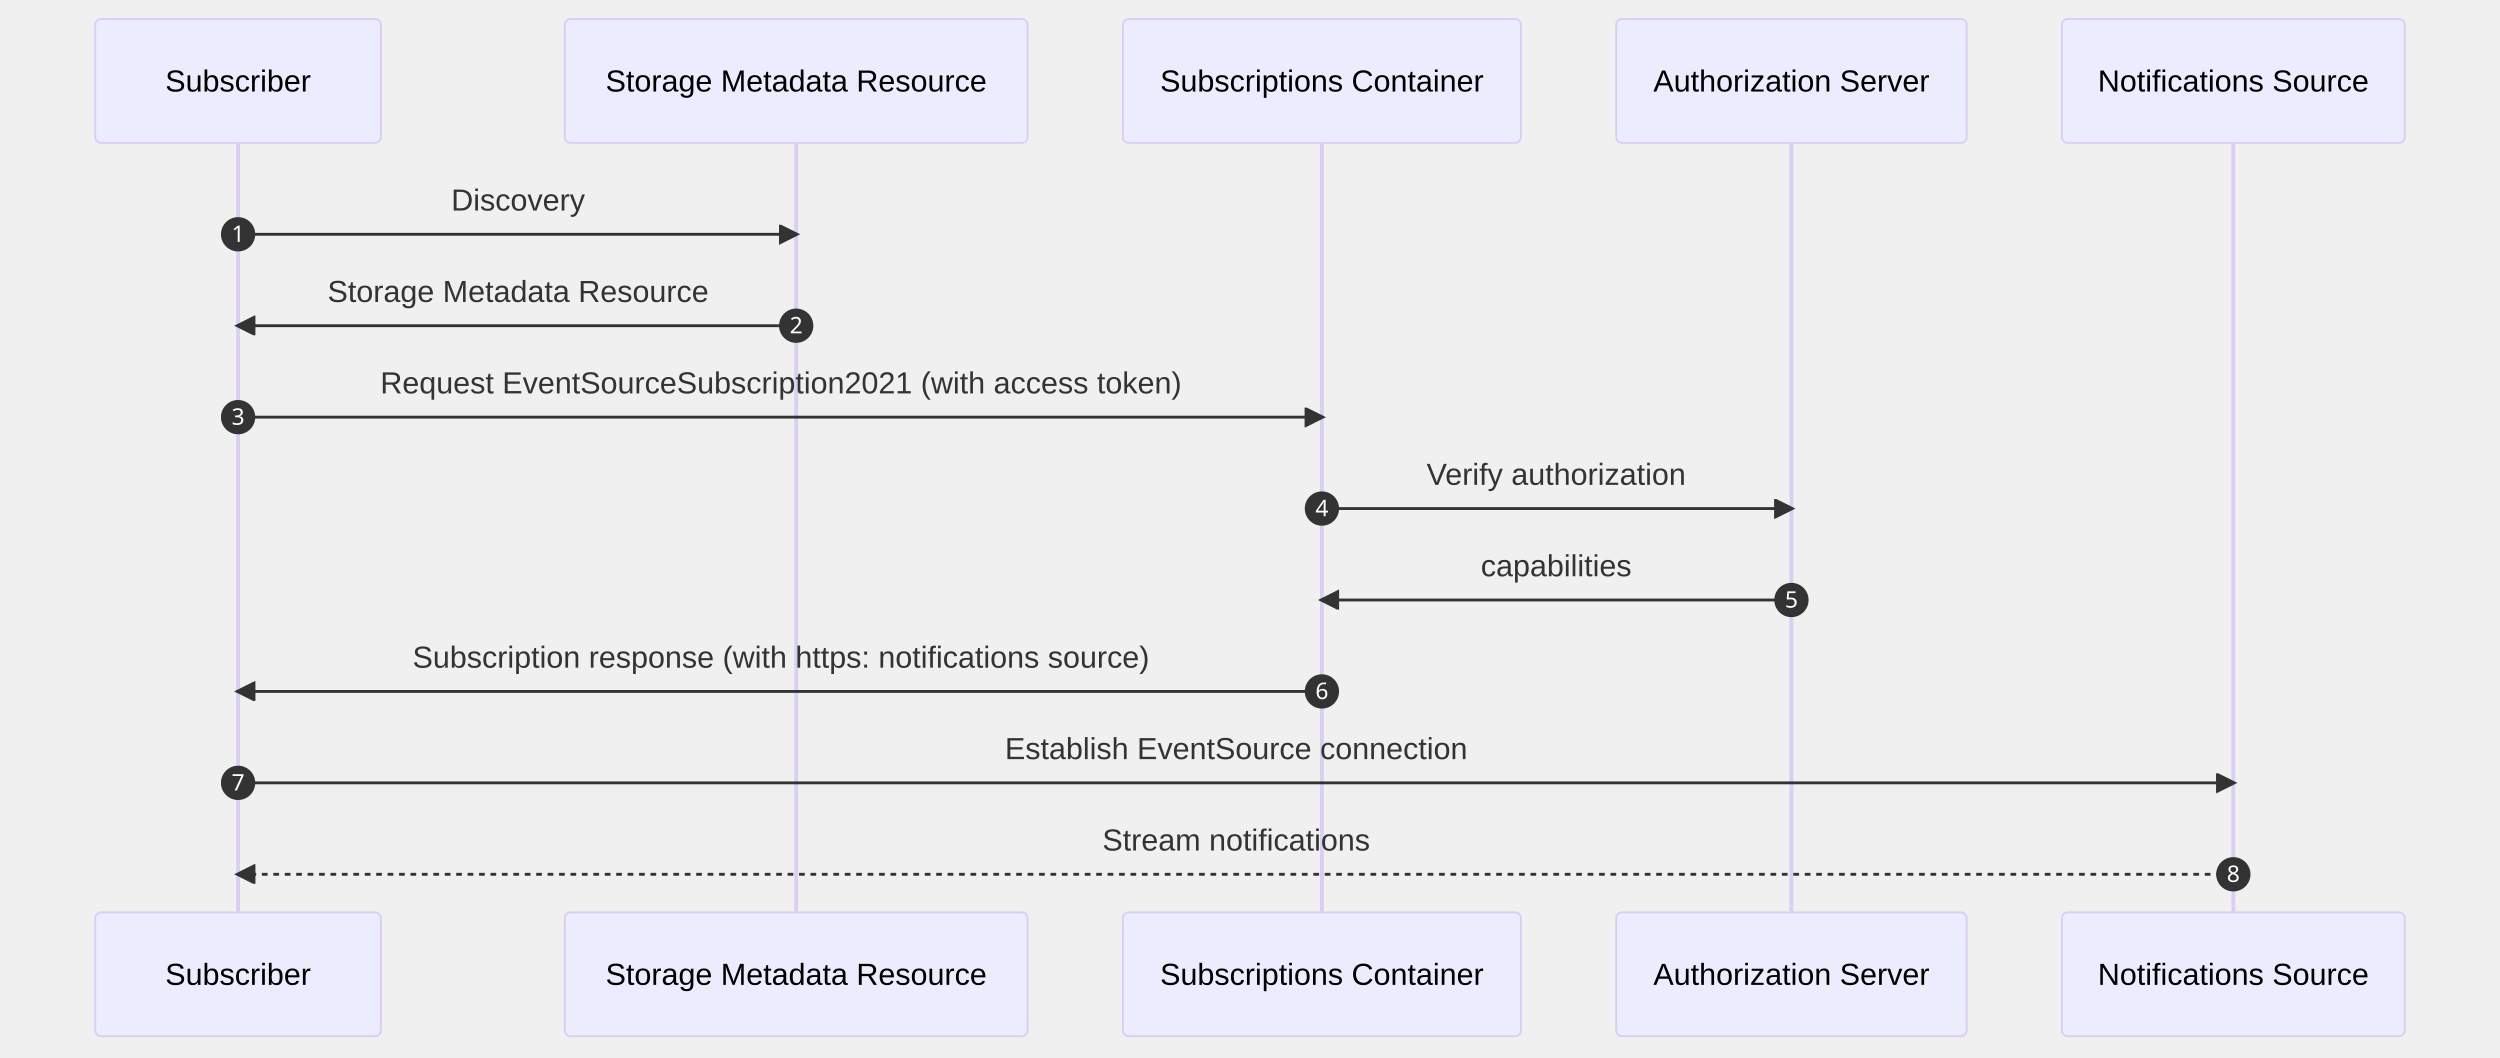
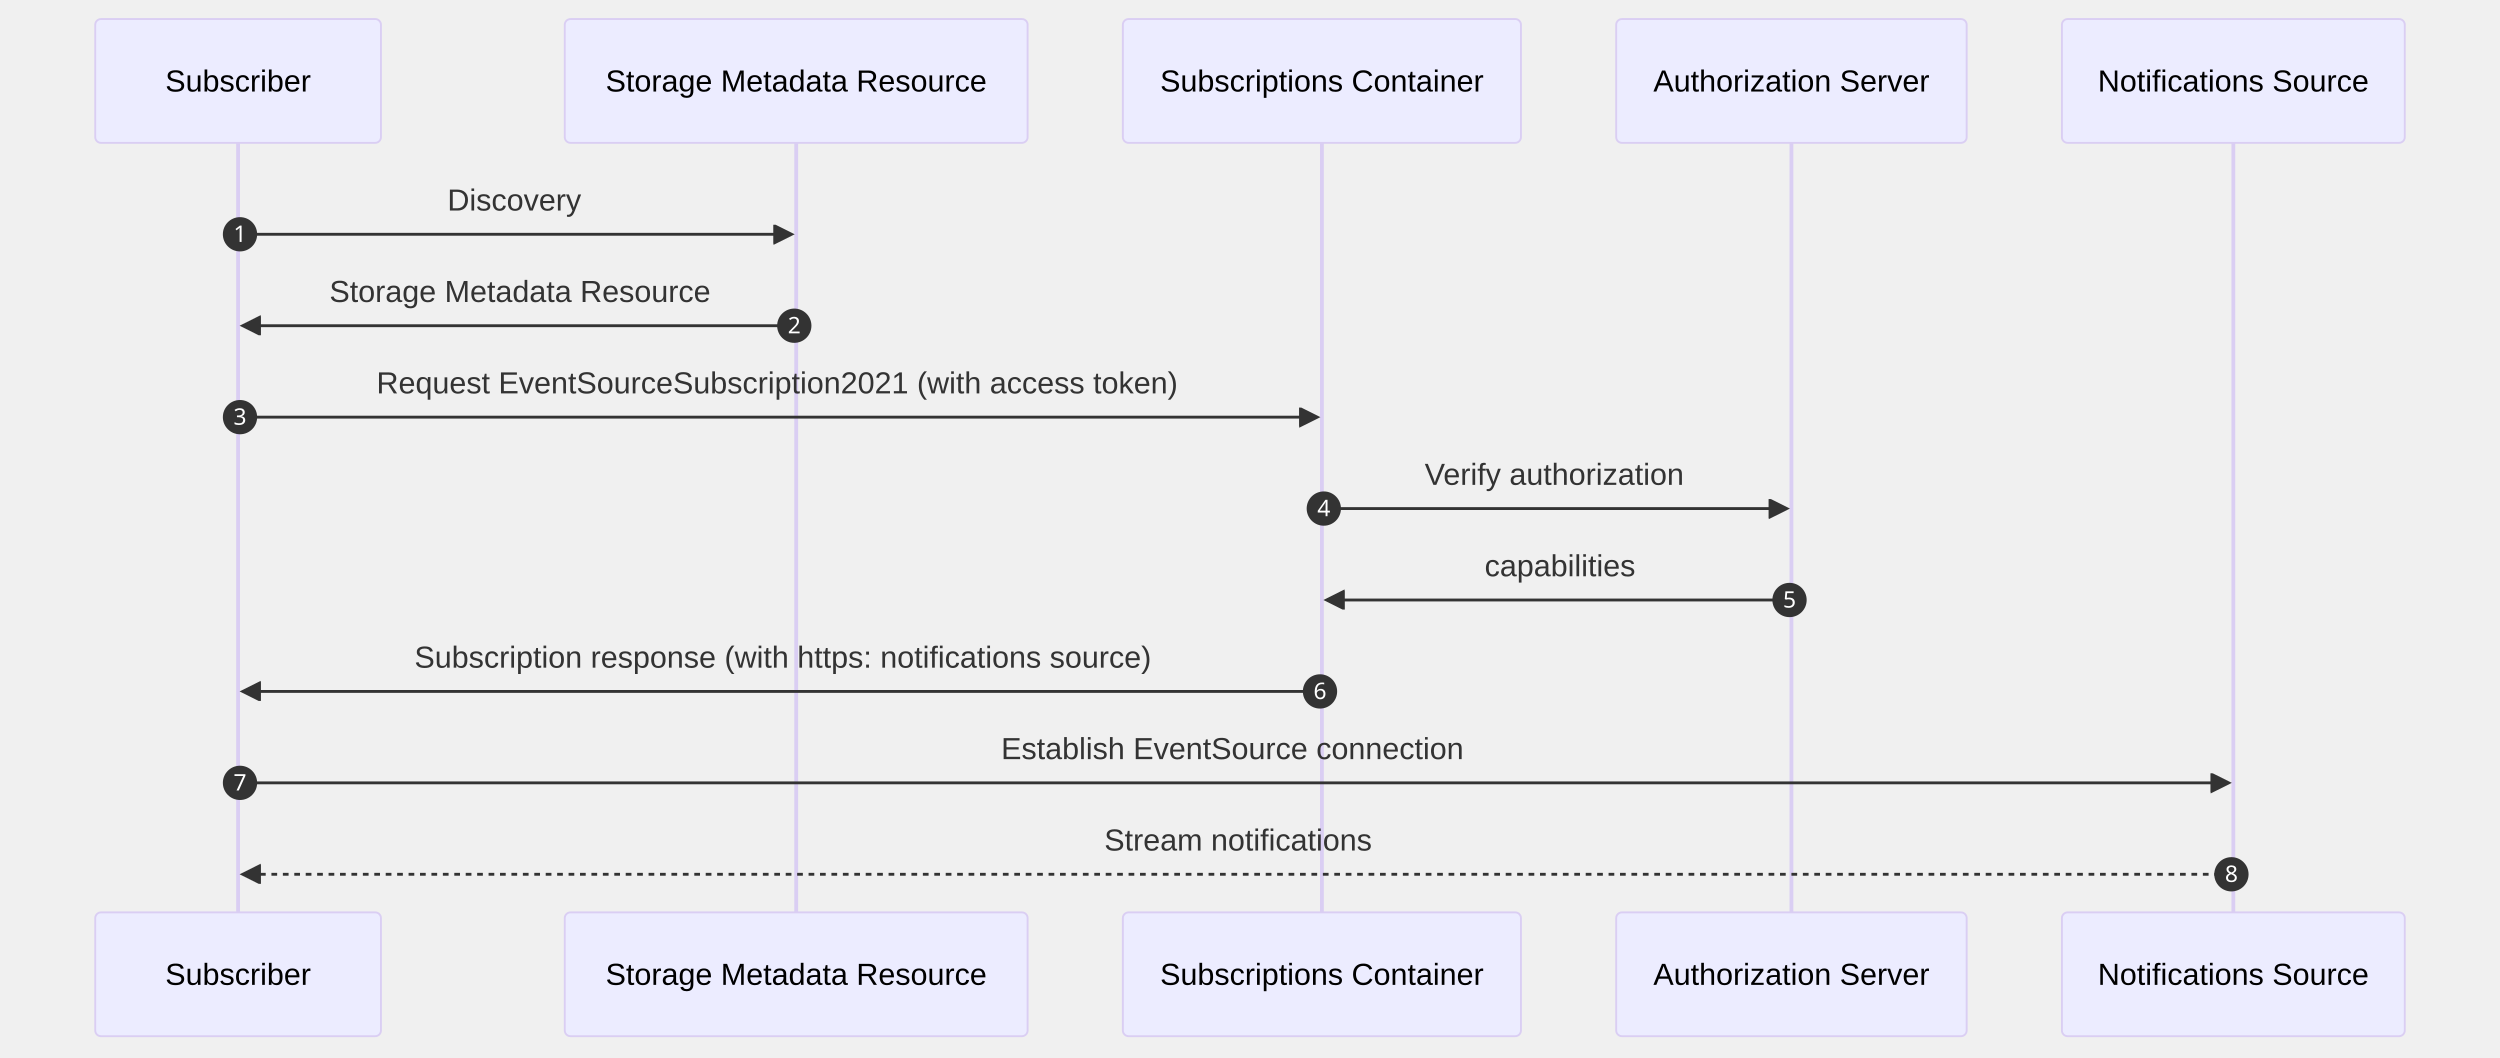
- <svg xmlns="http://www.w3.org/2000/svg" aria-roledescription="sequence" viewBox="-50 -10 1312.5 555" style="max-width: 1312.5px; background-color: white;" width="100%" id="mermaid-1676246530963">
-   <style>#mermaid-1676246530963{font-family:"trebuchet ms",verdana,arial,sans-serif;font-size:16px;fill:#333;}#mermaid-1676246530963 .error-icon{fill:#552222;}#mermaid-1676246530963 .error-text{fill:#552222;stroke:#552222;}#mermaid-1676246530963 .edge-thickness-normal{stroke-width:2px;}#mermaid-1676246530963 .edge-thickness-thick{stroke-width:3.5px;}#mermaid-1676246530963 .edge-pattern-solid{stroke-dasharray:0;}#mermaid-1676246530963 .edge-pattern-dashed{stroke-dasharray:3;}#mermaid-1676246530963 .edge-pattern-dotted{stroke-dasharray:2;}#mermaid-1676246530963 .marker{fill:#333333;stroke:#333333;}#mermaid-1676246530963 .marker.cross{stroke:#333333;}#mermaid-1676246530963 svg{font-family:"trebuchet ms",verdana,arial,sans-serif;font-size:16px;}#mermaid-1676246530963 .actor{stroke:hsl(259.626, 59.777%, 87.902%);fill:#ECECFF;}#mermaid-1676246530963 text.actor&gt;tspan{fill:black;stroke:none;}#mermaid-1676246530963 .actor-line{stroke:grey;}#mermaid-1676246530963 .messageLine0{stroke-width:1.5;stroke-dasharray:none;stroke:#333;}#mermaid-1676246530963 .messageLine1{stroke-width:1.5;stroke-dasharray:2,2;stroke:#333;}#mermaid-1676246530963 #arrowhead path{fill:#333;stroke:#333;}#mermaid-1676246530963 .sequenceNumber{fill:white;}#mermaid-1676246530963 #sequencenumber{fill:#333;}#mermaid-1676246530963 #crosshead path{fill:#333;stroke:#333;}#mermaid-1676246530963 .messageText{fill:#333;stroke:none;}#mermaid-1676246530963 .labelBox{stroke:hsl(259.626, 59.777%, 87.902%);fill:#ECECFF;}#mermaid-1676246530963 .labelText,#mermaid-1676246530963 .labelText&gt;tspan{fill:black;stroke:none;}#mermaid-1676246530963 .loopText,#mermaid-1676246530963 .loopText&gt;tspan{fill:black;stroke:none;}#mermaid-1676246530963 .loopLine{stroke-width:2px;stroke-dasharray:2,2;stroke:hsl(259.626, 59.777%, 87.902%);fill:hsl(259.626, 59.777%, 87.902%);}#mermaid-1676246530963 .note{stroke:#aaaa33;fill:#fff5ad;}#mermaid-1676246530963 .noteText,#mermaid-1676246530963 .noteText&gt;tspan{fill:black;stroke:none;}#mermaid-1676246530963 .activation0{fill:#f4f4f4;stroke:#666;}#mermaid-1676246530963 .activation1{fill:#f4f4f4;stroke:#666;}#mermaid-1676246530963 .activation2{fill:#f4f4f4;stroke:#666;}#mermaid-1676246530963 .actorPopupMenu{position:absolute;}#mermaid-1676246530963 .actorPopupMenuPanel{position:absolute;fill:#ECECFF;box-shadow:0px 8px 16px 0px rgba(0,0,0,0.2);filter:drop-shadow(3px 5px 2px rgb(0 0 0 / 0.4));}#mermaid-1676246530963 .actor-man line{stroke:hsl(259.626, 59.777%, 87.902%);fill:#ECECFF;}#mermaid-1676246530963 .actor-man circle,#mermaid-1676246530963 line{stroke:hsl(259.626, 59.777%, 87.902%);fill:#ECECFF;stroke-width:2px;}#mermaid-1676246530963 :root{--mermaid-font-family:"trebuchet ms",verdana,arial,sans-serif;}</style>
+ <svg xmlns="http://www.w3.org/2000/svg" aria-roledescription="sequence" role="graphics-document document" viewBox="-50 -10 1312.5 555" style="max-width: 1312.5px; background-color: white;" width="100%" id="my-svg">
+   <g>
+     <rect class="actor actor-bottom" ry="3" rx="3" name="Notifications Source" height="65" width="180" stroke="#666" fill="#eaeaea" y="469" x="1032.5" />
+     <text style="text-anchor: middle; font-size: 16px; font-weight: 400;" class="actor" alignment-baseline="central" dominant-baseline="central" y="501.5" x="1122.5">
+       <tspan dy="0" x="1122.5">Notifications Source</tspan>
+     </text>
+   </g>
+   <g>
+     <rect class="actor actor-bottom" ry="3" rx="3" name="Authorization Server" height="65" width="184" stroke="#666" fill="#eaeaea" y="469" x="798.5" />
+     <text style="text-anchor: middle; font-size: 16px; font-weight: 400;" class="actor" alignment-baseline="central" dominant-baseline="central" y="501.5" x="890.5">
+       <tspan dy="0" x="890.5">Authorization Server</tspan>
+     </text>
+   </g>
+   <g>
+     <rect class="actor actor-bottom" ry="3" rx="3" name="Subscriptions Container" height="65" width="209" stroke="#666" fill="#eaeaea" y="469" x="539.5" />
+     <text style="text-anchor: middle; font-size: 16px; font-weight: 400;" class="actor" alignment-baseline="central" dominant-baseline="central" y="501.5" x="644">
+       <tspan dy="0" x="644">Subscriptions Container</tspan>
+     </text>
+   </g>
+   <g>
+     <rect class="actor actor-bottom" ry="3" rx="3" name="Storage Metadata Resource" height="65" width="243" stroke="#666" fill="#eaeaea" y="469" x="246.5" />
+     <text style="text-anchor: middle; font-size: 16px; font-weight: 400;" class="actor" alignment-baseline="central" dominant-baseline="central" y="501.5" x="368">
+       <tspan dy="0" x="368">Storage Metadata Resource</tspan>
+     </text>
+   </g>
+   <g>
+     <rect class="actor actor-bottom" ry="3" rx="3" name="Subscriber" height="65" width="150" stroke="#666" fill="#eaeaea" y="469" x="0" />
+     <text style="text-anchor: middle; font-size: 16px; font-weight: 400;" class="actor" alignment-baseline="central" dominant-baseline="central" y="501.5" x="75">
+       <tspan dy="0" x="75">Subscriber</tspan>
+     </text>
+   </g>
+   <g>
+     <line stroke="#999" stroke-width="0.5px" class="200" y2="469" x2="1122.5" y1="5" x1="1122.5" id="actor4" />
+     <g id="root-4">
+       <rect class="actor actor-top" ry="3" rx="3" name="Notifications Source" height="65" width="180" stroke="#666" fill="#eaeaea" y="0" x="1032.5" />
+       <text style="text-anchor: middle; font-size: 16px; font-weight: 400;" class="actor" alignment-baseline="central" dominant-baseline="central" y="32.5" x="1122.5">
+         <tspan dy="0" x="1122.5">Notifications Source</tspan>
+       </text>
+     </g>
+   </g>
+   <g>
+     <line stroke="#999" stroke-width="0.5px" class="200" y2="469" x2="890.5" y1="5" x1="890.5" id="actor3" />
+     <g id="root-3">
+       <rect class="actor actor-top" ry="3" rx="3" name="Authorization Server" height="65" width="184" stroke="#666" fill="#eaeaea" y="0" x="798.5" />
+       <text style="text-anchor: middle; font-size: 16px; font-weight: 400;" class="actor" alignment-baseline="central" dominant-baseline="central" y="32.5" x="890.5">
+         <tspan dy="0" x="890.5">Authorization Server</tspan>
+       </text>
+     </g>
+   </g>
+   <g>
+     <line stroke="#999" stroke-width="0.5px" class="200" y2="469" x2="644" y1="5" x1="644" id="actor2" />
+     <g id="root-2">
+       <rect class="actor actor-top" ry="3" rx="3" name="Subscriptions Container" height="65" width="209" stroke="#666" fill="#eaeaea" y="0" x="539.5" />
+       <text style="text-anchor: middle; font-size: 16px; font-weight: 400;" class="actor" alignment-baseline="central" dominant-baseline="central" y="32.5" x="644">
+         <tspan dy="0" x="644">Subscriptions Container</tspan>
+       </text>
+     </g>
+   </g>
+   <g>
+     <line stroke="#999" stroke-width="0.5px" class="200" y2="469" x2="368" y1="5" x1="368" id="actor1" />
+     <g id="root-1">
+       <rect class="actor actor-top" ry="3" rx="3" name="Storage Metadata Resource" height="65" width="243" stroke="#666" fill="#eaeaea" y="0" x="246.5" />
+       <text style="text-anchor: middle; font-size: 16px; font-weight: 400;" class="actor" alignment-baseline="central" dominant-baseline="central" y="32.5" x="368">
+         <tspan dy="0" x="368">Storage Metadata Resource</tspan>
+       </text>
+     </g>
+   </g>
+   <g>
+     <line stroke="#999" stroke-width="0.5px" class="200" y2="469" x2="75" y1="5" x1="75" id="actor0" />
+     <g id="root-0">
+       <rect class="actor actor-top" ry="3" rx="3" name="Subscriber" height="65" width="150" stroke="#666" fill="#eaeaea" y="0" x="0" />
+       <text style="text-anchor: middle; font-size: 16px; font-weight: 400;" class="actor" alignment-baseline="central" dominant-baseline="central" y="32.5" x="75">
+         <tspan dy="0" x="75">Subscriber</tspan>
+       </text>
+     </g>
+   </g>
+   <style>#my-svg{font-family:"trebuchet ms",verdana,arial,sans-serif;font-size:16px;fill:#333;}#my-svg .error-icon{fill:#552222;}#my-svg .error-text{fill:#552222;stroke:#552222;}#my-svg .edge-thickness-normal{stroke-width:2px;}#my-svg .edge-thickness-thick{stroke-width:3.5px;}#my-svg .edge-pattern-solid{stroke-dasharray:0;}#my-svg .edge-pattern-dashed{stroke-dasharray:3;}#my-svg .edge-pattern-dotted{stroke-dasharray:2;}#my-svg .marker{fill:#333333;stroke:#333333;}#my-svg .marker.cross{stroke:#333333;}#my-svg svg{font-family:"trebuchet ms",verdana,arial,sans-serif;font-size:16px;}#my-svg .actor{stroke:hsl(259.626, 59.777%, 87.902%);fill:#ECECFF;}#my-svg text.actor&gt;tspan{fill:black;stroke:none;}#my-svg .actor-line{stroke:grey;}#my-svg .messageLine0{stroke-width:1.5;stroke-dasharray:none;stroke:#333;}#my-svg .messageLine1{stroke-width:1.5;stroke-dasharray:2,2;stroke:#333;}#my-svg #arrowhead path{fill:#333;stroke:#333;}#my-svg .sequenceNumber{fill:white;}#my-svg #sequencenumber{fill:#333;}#my-svg #crosshead path{fill:#333;stroke:#333;}#my-svg .messageText{fill:#333;stroke:none;}#my-svg .labelBox{stroke:hsl(259.626, 59.777%, 87.902%);fill:#ECECFF;}#my-svg .labelText,#my-svg .labelText&gt;tspan{fill:black;stroke:none;}#my-svg .loopText,#my-svg .loopText&gt;tspan{fill:black;stroke:none;}#my-svg .loopLine{stroke-width:2px;stroke-dasharray:2,2;stroke:hsl(259.626, 59.777%, 87.902%);fill:hsl(259.626, 59.777%, 87.902%);}#my-svg .note{stroke:#aaaa33;fill:#fff5ad;}#my-svg .noteText,#my-svg .noteText&gt;tspan{fill:black;stroke:none;}#my-svg .activation0{fill:#f4f4f4;stroke:#666;}#my-svg .activation1{fill:#f4f4f4;stroke:#666;}#my-svg .activation2{fill:#f4f4f4;stroke:#666;}#my-svg .actorPopupMenu{position:absolute;}#my-svg .actorPopupMenuPanel{position:absolute;fill:#ECECFF;box-shadow:0px 8px 16px 0px rgba(0,0,0,0.2);filter:drop-shadow(3px 5px 2px rgb(0 0 0 / 0.4));}#my-svg .actor-man line{stroke:hsl(259.626, 59.777%, 87.902%);fill:#ECECFF;}#my-svg .actor-man circle,#my-svg line{stroke:hsl(259.626, 59.777%, 87.902%);fill:#ECECFF;stroke-width:2px;}#my-svg :root{--mermaid-font-family:"trebuchet ms",verdana,arial,sans-serif;}</style>
  <g />
  <defs>
    <symbol height="24" width="24" id="computer">
      <path d="M2 2v13h20v-13h-20zm18 11h-16v-9h16v9zm-10.228 6l.466-1h3.524l.467 1h-4.457zm14.228 3h-24l2-6h2.104l-1.33 4h18.45l-1.297-4h2.073l2 6zm-5-10h-14v-7h14v7z" transform="scale(.5)" />
    </symbol>
  </defs>
  <defs>
    <symbol clip-rule="evenodd" fill-rule="evenodd" id="database">
      <path d="M12.258.001l.256.004.255.005.253.008.251.01.249.012.247.015.246.016.242.019.241.02.239.023.236.024.233.027.231.028.229.031.225.032.223.034.22.036.217.038.214.04.211.041.208.043.205.045.201.046.198.048.194.05.191.051.187.053.183.054.18.056.175.057.172.059.168.06.163.061.16.063.155.064.15.066.074.033.073.033.071.034.07.034.069.035.068.035.067.035.066.035.064.036.064.036.062.036.06.036.06.037.058.037.058.037.055.038.055.038.053.038.052.038.051.039.05.039.048.039.047.039.045.04.044.04.043.04.041.04.04.041.039.041.037.041.036.041.034.041.033.042.032.042.03.042.029.042.027.042.026.043.024.043.023.043.021.043.02.043.018.044.017.043.015.044.013.044.012.044.011.045.009.044.007.045.006.045.004.045.002.045.001.045v17l-.001.045-.002.045-.004.045-.006.045-.007.045-.009.044-.011.045-.012.044-.013.044-.015.044-.017.043-.018.044-.02.043-.021.043-.023.043-.024.043-.026.043-.027.042-.029.042-.03.042-.032.042-.033.042-.034.041-.036.041-.037.041-.039.041-.04.041-.041.04-.043.04-.044.04-.045.04-.047.039-.048.039-.05.039-.051.039-.052.038-.053.038-.055.038-.055.038-.058.037-.058.037-.06.037-.06.036-.062.036-.064.036-.064.036-.066.035-.067.035-.068.035-.069.035-.07.034-.071.034-.073.033-.074.033-.15.066-.155.064-.16.063-.163.061-.168.06-.172.059-.175.057-.18.056-.183.054-.187.053-.191.051-.194.05-.198.048-.201.046-.205.045-.208.043-.211.041-.214.04-.217.038-.22.036-.223.034-.225.032-.229.031-.231.028-.233.027-.236.024-.239.023-.241.02-.242.019-.246.016-.247.015-.249.012-.251.01-.253.008-.255.005-.256.004-.258.001-.258-.001-.256-.004-.255-.005-.253-.008-.251-.01-.249-.012-.247-.015-.245-.016-.243-.019-.241-.02-.238-.023-.236-.024-.234-.027-.231-.028-.228-.031-.226-.032-.223-.034-.22-.036-.217-.038-.214-.04-.211-.041-.208-.043-.204-.045-.201-.046-.198-.048-.195-.05-.19-.051-.187-.053-.184-.054-.179-.056-.176-.057-.172-.059-.167-.06-.164-.061-.159-.063-.155-.064-.151-.066-.074-.033-.072-.033-.072-.034-.07-.034-.069-.035-.068-.035-.067-.035-.066-.035-.064-.036-.063-.036-.062-.036-.061-.036-.06-.037-.058-.037-.057-.037-.056-.038-.055-.038-.053-.038-.052-.038-.051-.039-.049-.039-.049-.039-.046-.039-.046-.04-.044-.04-.043-.04-.041-.04-.04-.041-.039-.041-.037-.041-.036-.041-.034-.041-.033-.042-.032-.042-.03-.042-.029-.042-.027-.042-.026-.043-.024-.043-.023-.043-.021-.043-.02-.043-.018-.044-.017-.043-.015-.044-.013-.044-.012-.044-.011-.045-.009-.044-.007-.045-.006-.045-.004-.045-.002-.045-.001-.045v-17l.001-.045.002-.045.004-.045.006-.045.007-.045.009-.044.011-.045.012-.044.013-.044.015-.044.017-.043.018-.044.02-.043.021-.043.023-.043.024-.043.026-.043.027-.042.029-.042.03-.042.032-.042.033-.042.034-.041.036-.041.037-.041.039-.041.04-.041.041-.04.043-.04.044-.04.046-.04.046-.039.049-.039.049-.039.051-.039.052-.038.053-.038.055-.038.056-.038.057-.037.058-.037.06-.037.061-.036.062-.036.063-.036.064-.036.066-.035.067-.035.068-.035.069-.035.07-.034.072-.034.072-.033.074-.033.151-.066.155-.064.159-.063.164-.061.167-.06.172-.059.176-.057.179-.056.184-.054.187-.053.19-.051.195-.05.198-.048.201-.046.204-.045.208-.043.211-.041.214-.04.217-.038.22-.036.223-.034.226-.032.228-.031.231-.028.234-.027.236-.024.238-.023.241-.02.243-.019.245-.016.247-.015.249-.012.251-.01.253-.008.255-.005.256-.004.258-.001.258.001zm-9.258 20.499v.01l.001.021.003.021.004.022.005.021.006.022.007.022.009.023.01.022.011.023.012.023.013.023.015.023.016.024.017.023.018.024.019.024.021.024.022.025.023.024.024.025.052.049.056.05.061.051.066.051.07.051.075.051.079.052.084.052.088.052.092.052.097.052.102.051.105.052.11.052.114.051.119.051.123.051.127.05.131.05.135.05.139.048.144.049.147.047.152.047.155.047.16.045.163.045.167.043.171.043.176.041.178.041.183.039.187.039.19.037.194.035.197.035.202.033.204.031.209.03.212.029.216.027.219.025.222.024.226.021.23.02.233.018.236.016.24.015.243.012.246.01.249.008.253.005.256.004.259.001.26-.001.257-.004.254-.005.25-.008.247-.011.244-.012.241-.014.237-.016.233-.018.231-.021.226-.021.224-.024.22-.026.216-.027.212-.028.21-.031.205-.031.202-.034.198-.034.194-.036.191-.037.187-.039.183-.04.179-.04.175-.042.172-.043.168-.044.163-.045.16-.046.155-.046.152-.047.148-.048.143-.049.139-.049.136-.05.131-.05.126-.05.123-.051.118-.052.114-.051.11-.052.106-.052.101-.052.096-.052.092-.052.088-.053.083-.051.079-.052.074-.052.07-.051.065-.051.06-.051.056-.05.051-.05.023-.024.023-.025.021-.024.02-.024.019-.024.018-.024.017-.024.015-.023.014-.024.013-.023.012-.023.01-.023.01-.022.008-.022.006-.022.006-.022.004-.022.004-.021.001-.021.001-.021v-4.127l-.077.055-.08.053-.083.054-.085.053-.087.052-.09.052-.093.051-.095.05-.097.05-.1.049-.102.049-.105.048-.106.047-.109.047-.111.046-.114.045-.115.045-.118.044-.12.043-.122.042-.124.042-.126.041-.128.04-.13.04-.132.038-.134.038-.135.037-.138.037-.139.035-.142.035-.143.034-.144.033-.147.032-.148.031-.15.03-.151.03-.153.029-.154.027-.156.027-.158.026-.159.025-.161.024-.162.023-.163.022-.165.021-.166.02-.167.019-.169.018-.169.017-.171.016-.173.015-.173.014-.175.013-.175.012-.177.011-.178.01-.179.008-.179.008-.181.006-.182.005-.182.004-.184.003-.184.002h-.37l-.184-.002-.184-.003-.182-.004-.182-.005-.181-.006-.179-.008-.179-.008-.178-.01-.176-.011-.176-.012-.175-.013-.173-.014-.172-.015-.171-.016-.17-.017-.169-.018-.167-.019-.166-.02-.165-.021-.163-.022-.162-.023-.161-.024-.159-.025-.157-.026-.156-.027-.155-.027-.153-.029-.151-.03-.15-.03-.148-.031-.146-.032-.145-.033-.143-.034-.141-.035-.14-.035-.137-.037-.136-.037-.134-.038-.132-.038-.13-.04-.128-.04-.126-.041-.124-.042-.122-.042-.12-.044-.117-.043-.116-.045-.113-.045-.112-.046-.109-.047-.106-.047-.105-.048-.102-.049-.1-.049-.097-.05-.095-.05-.093-.052-.09-.051-.087-.052-.085-.053-.083-.054-.08-.054-.077-.054v4.127zm0-5.654v.011l.001.021.003.021.004.021.005.022.006.022.007.022.009.022.01.022.011.023.012.023.013.023.015.024.016.023.017.024.018.024.019.024.021.024.022.024.023.025.024.024.052.05.056.05.061.05.066.051.07.051.075.052.079.051.084.052.088.052.092.052.097.052.102.052.105.052.11.051.114.051.119.052.123.05.127.051.131.05.135.049.139.049.144.048.147.048.152.047.155.046.16.045.163.045.167.044.171.042.176.042.178.04.183.04.187.038.19.037.194.036.197.034.202.033.204.032.209.03.212.028.216.027.219.025.222.024.226.022.23.02.233.018.236.016.24.014.243.012.246.01.249.008.253.006.256.003.259.001.26-.001.257-.003.254-.006.25-.008.247-.01.244-.012.241-.015.237-.016.233-.018.231-.02.226-.022.224-.024.22-.025.216-.027.212-.029.21-.03.205-.032.202-.033.198-.035.194-.036.191-.037.187-.039.183-.039.179-.041.175-.042.172-.043.168-.044.163-.045.16-.045.155-.047.152-.047.148-.048.143-.048.139-.05.136-.049.131-.05.126-.051.123-.051.118-.051.114-.052.11-.052.106-.052.101-.052.096-.052.092-.052.088-.052.083-.052.079-.052.074-.051.07-.052.065-.051.06-.05.056-.051.051-.049.023-.025.023-.024.021-.025.02-.024.019-.024.018-.024.017-.024.015-.023.014-.023.013-.024.012-.022.01-.023.01-.023.008-.022.006-.022.006-.022.004-.021.004-.022.001-.021.001-.021v-4.139l-.077.054-.08.054-.083.054-.085.052-.087.053-.09.051-.093.051-.095.051-.097.05-.1.049-.102.049-.105.048-.106.047-.109.047-.111.046-.114.045-.115.044-.118.044-.12.044-.122.042-.124.042-.126.041-.128.04-.13.039-.132.039-.134.038-.135.037-.138.036-.139.036-.142.035-.143.033-.144.033-.147.033-.148.031-.15.03-.151.03-.153.028-.154.028-.156.027-.158.026-.159.025-.161.024-.162.023-.163.022-.165.021-.166.02-.167.019-.169.018-.169.017-.171.016-.173.015-.173.014-.175.013-.175.012-.177.011-.178.009-.179.009-.179.007-.181.007-.182.005-.182.004-.184.003-.184.002h-.37l-.184-.002-.184-.003-.182-.004-.182-.005-.181-.007-.179-.007-.179-.009-.178-.009-.176-.011-.176-.012-.175-.013-.173-.014-.172-.015-.171-.016-.17-.017-.169-.018-.167-.019-.166-.02-.165-.021-.163-.022-.162-.023-.161-.024-.159-.025-.157-.026-.156-.027-.155-.028-.153-.028-.151-.03-.15-.03-.148-.031-.146-.033-.145-.033-.143-.033-.141-.035-.14-.036-.137-.036-.136-.037-.134-.038-.132-.039-.13-.039-.128-.04-.126-.041-.124-.042-.122-.043-.12-.043-.117-.044-.116-.044-.113-.046-.112-.046-.109-.046-.106-.047-.105-.048-.102-.049-.1-.049-.097-.05-.095-.051-.093-.051-.09-.051-.087-.053-.085-.052-.083-.054-.08-.054-.077-.054v4.139zm0-5.666v.011l.001.02.003.022.004.021.005.022.006.021.007.022.009.023.01.022.011.023.012.023.013.023.015.023.016.024.017.024.018.023.019.024.021.025.022.024.023.024.024.025.052.05.056.05.061.05.066.051.07.051.075.052.079.051.084.052.088.052.092.052.097.052.102.052.105.051.11.052.114.051.119.051.123.051.127.05.131.05.135.05.139.049.144.048.147.048.152.047.155.046.16.045.163.045.167.043.171.043.176.042.178.04.183.04.187.038.19.037.194.036.197.034.202.033.204.032.209.03.212.028.216.027.219.025.222.024.226.021.23.02.233.018.236.017.24.014.243.012.246.01.249.008.253.006.256.003.259.001.26-.001.257-.003.254-.006.25-.008.247-.01.244-.013.241-.014.237-.016.233-.018.231-.02.226-.022.224-.024.22-.025.216-.027.212-.029.21-.03.205-.032.202-.033.198-.035.194-.036.191-.037.187-.039.183-.039.179-.041.175-.042.172-.043.168-.044.163-.045.16-.045.155-.047.152-.047.148-.048.143-.049.139-.049.136-.049.131-.051.126-.05.123-.051.118-.052.114-.051.11-.052.106-.052.101-.052.096-.052.092-.052.088-.052.083-.052.079-.052.074-.052.07-.051.065-.051.06-.051.056-.05.051-.049.023-.025.023-.025.021-.024.02-.024.019-.024.018-.024.017-.024.015-.023.014-.024.013-.023.012-.023.01-.022.01-.023.008-.022.006-.022.006-.022.004-.022.004-.021.001-.021.001-.021v-4.153l-.077.054-.08.054-.083.053-.085.053-.087.053-.09.051-.093.051-.095.051-.097.05-.1.049-.102.048-.105.048-.106.048-.109.046-.111.046-.114.046-.115.044-.118.044-.12.043-.122.043-.124.042-.126.041-.128.04-.13.039-.132.039-.134.038-.135.037-.138.036-.139.036-.142.034-.143.034-.144.033-.147.032-.148.032-.15.03-.151.03-.153.028-.154.028-.156.027-.158.026-.159.024-.161.024-.162.023-.163.023-.165.021-.166.02-.167.019-.169.018-.169.017-.171.016-.173.015-.173.014-.175.013-.175.012-.177.01-.178.01-.179.009-.179.007-.181.006-.182.006-.182.004-.184.003-.184.001-.185.001-.185-.001-.184-.001-.184-.003-.182-.004-.182-.006-.181-.006-.179-.007-.179-.009-.178-.01-.176-.01-.176-.012-.175-.013-.173-.014-.172-.015-.171-.016-.17-.017-.169-.018-.167-.019-.166-.02-.165-.021-.163-.023-.162-.023-.161-.024-.159-.024-.157-.026-.156-.027-.155-.028-.153-.028-.151-.03-.15-.03-.148-.032-.146-.032-.145-.033-.143-.034-.141-.034-.14-.036-.137-.036-.136-.037-.134-.038-.132-.039-.13-.039-.128-.041-.126-.041-.124-.041-.122-.043-.12-.043-.117-.044-.116-.044-.113-.046-.112-.046-.109-.046-.106-.048-.105-.048-.102-.048-.1-.05-.097-.049-.095-.051-.093-.051-.09-.052-.087-.052-.085-.053-.083-.053-.08-.054-.077-.054v4.153zm8.74-8.179l-.257.004-.254.005-.25.008-.247.011-.244.012-.241.014-.237.016-.233.018-.231.021-.226.022-.224.023-.22.026-.216.027-.212.028-.21.031-.205.032-.202.033-.198.034-.194.036-.191.038-.187.038-.183.04-.179.041-.175.042-.172.043-.168.043-.163.045-.16.046-.155.046-.152.048-.148.048-.143.048-.139.049-.136.05-.131.05-.126.051-.123.051-.118.051-.114.052-.11.052-.106.052-.101.052-.096.052-.092.052-.088.052-.083.052-.079.052-.074.051-.07.052-.065.051-.06.05-.056.05-.051.05-.023.025-.023.024-.021.024-.02.025-.019.024-.018.024-.017.023-.015.024-.014.023-.013.023-.012.023-.01.023-.01.022-.008.022-.006.023-.006.021-.004.022-.004.021-.001.021-.001.021.001.021.001.021.004.021.004.022.006.021.006.023.008.022.01.022.01.023.012.023.013.023.014.023.015.024.017.023.018.024.019.024.02.025.021.024.023.024.023.025.051.05.056.05.06.05.065.051.07.052.074.051.079.052.083.052.088.052.092.052.096.052.101.052.106.052.11.052.114.052.118.051.123.051.126.051.131.05.136.05.139.049.143.048.148.048.152.048.155.046.16.046.163.045.168.043.172.043.175.042.179.041.183.04.187.038.191.038.194.036.198.034.202.033.205.032.21.031.212.028.216.027.22.026.224.023.226.022.231.021.233.018.237.016.241.014.244.012.247.011.25.008.254.005.257.004.26.001.26-.001.257-.004.254-.005.25-.008.247-.011.244-.012.241-.014.237-.016.233-.018.231-.021.226-.022.224-.023.22-.026.216-.027.212-.028.21-.031.205-.032.202-.033.198-.034.194-.036.191-.038.187-.038.183-.04.179-.041.175-.042.172-.043.168-.043.163-.045.16-.046.155-.046.152-.048.148-.048.143-.048.139-.049.136-.05.131-.05.126-.051.123-.051.118-.051.114-.052.11-.052.106-.052.101-.052.096-.052.092-.052.088-.052.083-.052.079-.052.074-.051.07-.052.065-.051.06-.05.056-.05.051-.05.023-.025.023-.024.021-.024.02-.025.019-.024.018-.024.017-.023.015-.024.014-.023.013-.023.012-.023.01-.023.01-.022.008-.022.006-.023.006-.021.004-.022.004-.021.001-.021.001-.021-.001-.021-.001-.021-.004-.021-.004-.022-.006-.021-.006-.023-.008-.022-.01-.022-.01-.023-.012-.023-.013-.023-.014-.023-.015-.024-.017-.023-.018-.024-.019-.024-.02-.025-.021-.024-.023-.024-.023-.025-.051-.05-.056-.05-.06-.05-.065-.051-.07-.052-.074-.051-.079-.052-.083-.052-.088-.052-.092-.052-.096-.052-.101-.052-.106-.052-.11-.052-.114-.052-.118-.051-.123-.051-.126-.051-.131-.05-.136-.05-.139-.049-.143-.048-.148-.048-.152-.048-.155-.046-.16-.046-.163-.045-.168-.043-.172-.043-.175-.042-.179-.041-.183-.04-.187-.038-.191-.038-.194-.036-.198-.034-.202-.033-.205-.032-.21-.031-.212-.028-.216-.027-.22-.026-.224-.023-.226-.022-.231-.021-.233-.018-.237-.016-.241-.014-.244-.012-.247-.011-.25-.008-.254-.005-.257-.004-.26-.001-.26.001z" transform="scale(.5)" />
    </symbol>
  </defs>
  <defs>
    <symbol height="24" width="24" id="clock">
      <path d="M12 2c5.514 0 10 4.486 10 10s-4.486 10-10 10-10-4.486-10-10 4.486-10 10-10zm0-2c-6.627 0-12 5.373-12 12s5.373 12 12 12 12-5.373 12-12-5.373-12-12-12zm5.848 12.459c.202.038.202.333.001.372-1.907.361-6.045 1.111-6.547 1.111-.719 0-1.301-.582-1.301-1.301 0-.512.77-5.447 1.125-7.445.034-.192.312-.181.343.014l.985 6.238 5.394 1.011z" transform="scale(.5)" />
    </symbol>
  </defs>
-   <g>
-     <line stroke="#999" stroke-width="0.5px" class="200" y2="489" x2="75" y1="5" x1="75" id="actor0" />
-     <g id="root-0">
-       <rect class="actor" ry="3" rx="3" height="65" width="150" stroke="#666" fill="#eaeaea" y="0" x="0" />
-       <text style="text-anchor: middle; font-size: 16px; font-weight: 400;" class="actor" alignment-baseline="central" dominant-baseline="central" y="32.5" x="75">
-         <tspan dy="0" x="75">Subscriber</tspan>
-       </text>
-     </g>
-   </g>
-   <g>
-     <line stroke="#999" stroke-width="0.5px" class="200" y2="489" x2="368" y1="5" x1="368" id="actor1" />
-     <g id="root-1">
-       <rect class="actor" ry="3" rx="3" height="65" width="243" stroke="#666" fill="#eaeaea" y="0" x="246.5" />
-       <text style="text-anchor: middle; font-size: 16px; font-weight: 400;" class="actor" alignment-baseline="central" dominant-baseline="central" y="32.5" x="368">
-         <tspan dy="0" x="368">Storage Metadata Resource</tspan>
-       </text>
-     </g>
-   </g>
-   <g>
-     <line stroke="#999" stroke-width="0.5px" class="200" y2="489" x2="644" y1="5" x1="644" id="actor2" />
-     <g id="root-2">
-       <rect class="actor" ry="3" rx="3" height="65" width="209" stroke="#666" fill="#eaeaea" y="0" x="539.5" />
-       <text style="text-anchor: middle; font-size: 16px; font-weight: 400;" class="actor" alignment-baseline="central" dominant-baseline="central" y="32.5" x="644">
-         <tspan dy="0" x="644">Subscriptions Container</tspan>
-       </text>
-     </g>
-   </g>
-   <g>
-     <line stroke="#999" stroke-width="0.5px" class="200" y2="489" x2="890.5" y1="5" x1="890.5" id="actor3" />
-     <g id="root-3">
-       <rect class="actor" ry="3" rx="3" height="65" width="184" stroke="#666" fill="#eaeaea" y="0" x="798.5" />
-       <text style="text-anchor: middle; font-size: 16px; font-weight: 400;" class="actor" alignment-baseline="central" dominant-baseline="central" y="32.5" x="890.5">
-         <tspan dy="0" x="890.5">Authorization Server</tspan>
-       </text>
-     </g>
-   </g>
-   <g>
-     <line stroke="#999" stroke-width="0.5px" class="200" y2="489" x2="1122.5" y1="5" x1="1122.5" id="actor4" />
-     <g id="root-4">
-       <rect class="actor" ry="3" rx="3" height="65" width="180" stroke="#666" fill="#eaeaea" y="0" x="1032.5" />
-       <text style="text-anchor: middle; font-size: 16px; font-weight: 400;" class="actor" alignment-baseline="central" dominant-baseline="central" y="32.5" x="1122.5">
-         <tspan dy="0" x="1122.5">Notifications Source</tspan>
-       </text>
-     </g>
-   </g>
  <defs>
-     <marker orient="auto" markerHeight="12" markerWidth="12" markerUnits="userSpaceOnUse" refY="5" refX="9" id="arrowhead">
+     <marker orient="auto" markerHeight="12" markerWidth="12" markerUnits="userSpaceOnUse" refY="5" refX="7.9" id="arrowhead">
      <path d="M 0 0 L 10 5 L 0 10 z" />
    </marker>
  </defs>
  <defs>
-     <marker refY="5" refX="4" orient="auto" markerHeight="8" markerWidth="15" id="crosshead">
+     <marker refY="4.5" refX="4" orient="auto" markerHeight="8" markerWidth="15" id="crosshead">
      <path style="stroke-dasharray: 0, 0;" d="M 1,2 L 6,7 M 6,2 L 1,7" stroke-width="1pt" stroke="#000000" fill="none" />
    </marker>
  </defs>
  <defs>
-     <marker orient="auto" markerHeight="28" markerWidth="20" refY="7" refX="18" id="filled-head">
+     <marker orient="auto" markerHeight="28" markerWidth="20" refY="7" refX="15.5" id="filled-head">
      <path d="M 18,7 L9,13 L14,7 L9,1 Z" />
    </marker>
  </defs>
  <defs>
    <marker orient="auto" markerHeight="40" markerWidth="60" refY="15" refX="15" id="sequencenumber">
      <circle r="6" cy="15" cx="15" />
    </marker>
  </defs>
-   <text style="font-size: 16px; font-weight: 400;" dy="1em" class="messageText" alignment-baseline="middle" dominant-baseline="middle" text-anchor="middle" y="80" x="222">Discovery</text>
-   <line style="fill: none;" marker-start="url(#sequencenumber)" marker-end="url(#arrowhead)" stroke="none" stroke-width="2" class="messageLine0" y2="113" x2="368" y1="113" x1="75" />
-   <text class="sequenceNumber" text-anchor="middle" font-size="12px" font-family="sans-serif" y="117" x="75">1</text>
-   <text style="font-size: 16px; font-weight: 400;" dy="1em" class="messageText" alignment-baseline="middle" dominant-baseline="middle" text-anchor="middle" y="128" x="222">Storage Metadata Resource</text>
-   <line style="fill: none;" marker-start="url(#sequencenumber)" marker-end="url(#arrowhead)" stroke="none" stroke-width="2" class="messageLine0" y2="161" x2="75" y1="161" x1="368" />
-   <text class="sequenceNumber" text-anchor="middle" font-size="12px" font-family="sans-serif" y="165" x="368">2</text>
-   <text style="font-size: 16px; font-weight: 400;" dy="1em" class="messageText" alignment-baseline="middle" dominant-baseline="middle" text-anchor="middle" y="176" x="360">Request EventSourceSubscription2021 (with access token)</text>
-   <line style="fill: none;" marker-start="url(#sequencenumber)" marker-end="url(#arrowhead)" stroke="none" stroke-width="2" class="messageLine0" y2="209" x2="644" y1="209" x1="75" />
-   <text class="sequenceNumber" text-anchor="middle" font-size="12px" font-family="sans-serif" y="213" x="75">3</text>
-   <text style="font-size: 16px; font-weight: 400;" dy="1em" class="messageText" alignment-baseline="middle" dominant-baseline="middle" text-anchor="middle" y="224" x="767">Verify authorization</text>
-   <line style="fill: none;" marker-start="url(#sequencenumber)" marker-end="url(#arrowhead)" stroke="none" stroke-width="2" class="messageLine0" y2="257" x2="890.5" y1="257" x1="644" />
-   <text class="sequenceNumber" text-anchor="middle" font-size="12px" font-family="sans-serif" y="261" x="644">4</text>
-   <text style="font-size: 16px; font-weight: 400;" dy="1em" class="messageText" alignment-baseline="middle" dominant-baseline="middle" text-anchor="middle" y="272" x="767">capabilities</text>
-   <line style="fill: none;" marker-start="url(#sequencenumber)" marker-end="url(#arrowhead)" stroke="none" stroke-width="2" class="messageLine0" y2="305" x2="644" y1="305" x1="890.5" />
-   <text class="sequenceNumber" text-anchor="middle" font-size="12px" font-family="sans-serif" y="309" x="890.5">5</text>
-   <text style="font-size: 16px; font-weight: 400;" dy="1em" class="messageText" alignment-baseline="middle" dominant-baseline="middle" text-anchor="middle" y="320" x="360">Subscription response (with https: notifications source)</text>
-   <line style="fill: none;" marker-start="url(#sequencenumber)" marker-end="url(#arrowhead)" stroke="none" stroke-width="2" class="messageLine0" y2="353" x2="75" y1="353" x1="644" />
-   <text class="sequenceNumber" text-anchor="middle" font-size="12px" font-family="sans-serif" y="357" x="644">6</text>
-   <text style="font-size: 16px; font-weight: 400;" dy="1em" class="messageText" alignment-baseline="middle" dominant-baseline="middle" text-anchor="middle" y="368" x="599">Establish EventSource connection</text>
-   <line style="fill: none;" marker-start="url(#sequencenumber)" marker-end="url(#arrowhead)" stroke="none" stroke-width="2" class="messageLine0" y2="401" x2="1122.5" y1="401" x1="75" />
-   <text class="sequenceNumber" text-anchor="middle" font-size="12px" font-family="sans-serif" y="405" x="75">7</text>
-   <text style="font-size: 16px; font-weight: 400;" dy="1em" class="messageText" alignment-baseline="middle" dominant-baseline="middle" text-anchor="middle" y="416" x="599">Stream notifications</text>
-   <line style="stroke-dasharray: 3, 3; fill: none;" marker-start="url(#sequencenumber)" marker-end="url(#arrowhead)" stroke="none" stroke-width="2" class="messageLine1" y2="449" x2="75" y1="449" x1="1122.5" />
-   <text class="sequenceNumber" text-anchor="middle" font-size="12px" font-family="sans-serif" y="453" x="1122.5">8</text>
-   <g>
-     <rect class="actor" ry="3" rx="3" height="65" width="150" stroke="#666" fill="#eaeaea" y="469" x="0" />
-     <text style="text-anchor: middle; font-size: 16px; font-weight: 400;" class="actor" alignment-baseline="central" dominant-baseline="central" y="501.5" x="75">
-       <tspan dy="0" x="75">Subscriber</tspan>
-     </text>
-   </g>
-   <g>
-     <rect class="actor" ry="3" rx="3" height="65" width="243" stroke="#666" fill="#eaeaea" y="469" x="246.5" />
-     <text style="text-anchor: middle; font-size: 16px; font-weight: 400;" class="actor" alignment-baseline="central" dominant-baseline="central" y="501.5" x="368">
-       <tspan dy="0" x="368">Storage Metadata Resource</tspan>
-     </text>
-   </g>
-   <g>
-     <rect class="actor" ry="3" rx="3" height="65" width="209" stroke="#666" fill="#eaeaea" y="469" x="539.5" />
-     <text style="text-anchor: middle; font-size: 16px; font-weight: 400;" class="actor" alignment-baseline="central" dominant-baseline="central" y="501.5" x="644">
-       <tspan dy="0" x="644">Subscriptions Container</tspan>
-     </text>
-   </g>
-   <g>
-     <rect class="actor" ry="3" rx="3" height="65" width="184" stroke="#666" fill="#eaeaea" y="469" x="798.5" />
-     <text style="text-anchor: middle; font-size: 16px; font-weight: 400;" class="actor" alignment-baseline="central" dominant-baseline="central" y="501.5" x="890.5">
-       <tspan dy="0" x="890.5">Authorization Server</tspan>
-     </text>
-   </g>
-   <g>
-     <rect class="actor" ry="3" rx="3" height="65" width="180" stroke="#666" fill="#eaeaea" y="469" x="1032.5" />
-     <text style="text-anchor: middle; font-size: 16px; font-weight: 400;" class="actor" alignment-baseline="central" dominant-baseline="central" y="501.5" x="1122.5">
-       <tspan dy="0" x="1122.5">Notifications Source</tspan>
-     </text>
-   </g>
+   <text style="font-size: 16px; font-weight: 400;" dy="1em" class="messageText" alignment-baseline="middle" dominant-baseline="middle" text-anchor="middle" y="80" x="220">Discovery</text>
+   <line style="fill: none;" marker-start="url(#sequencenumber)" marker-end="url(#arrowhead)" stroke="none" stroke-width="2" class="messageLine0" y2="113" x2="364" y1="113" x1="76" />
+   <text class="sequenceNumber" text-anchor="middle" font-size="12px" font-family="sans-serif" y="117" x="76">1</text>
+   <text style="font-size: 16px; font-weight: 400;" dy="1em" class="messageText" alignment-baseline="middle" dominant-baseline="middle" text-anchor="middle" y="128" x="223">Storage Metadata Resource</text>
+   <line style="fill: none;" marker-start="url(#sequencenumber)" marker-end="url(#arrowhead)" stroke="none" stroke-width="2" class="messageLine0" y2="161" x2="79" y1="161" x1="367" />
+   <text class="sequenceNumber" text-anchor="middle" font-size="12px" font-family="sans-serif" y="165" x="367">2</text>
+   <text style="font-size: 16px; font-weight: 400;" dy="1em" class="messageText" alignment-baseline="middle" dominant-baseline="middle" text-anchor="middle" y="176" x="358">Request EventSourceSubscription2021 (with access token)</text>
+   <line style="fill: none;" marker-start="url(#sequencenumber)" marker-end="url(#arrowhead)" stroke="none" stroke-width="2" class="messageLine0" y2="209" x2="640" y1="209" x1="76" />
+   <text class="sequenceNumber" text-anchor="middle" font-size="12px" font-family="sans-serif" y="213" x="76">3</text>
+   <text style="font-size: 16px; font-weight: 400;" dy="1em" class="messageText" alignment-baseline="middle" dominant-baseline="middle" text-anchor="middle" y="224" x="766">Verify authorization</text>
+   <line style="fill: none;" marker-start="url(#sequencenumber)" marker-end="url(#arrowhead)" stroke="none" stroke-width="2" class="messageLine0" y2="257" x2="886.5" y1="257" x1="645" />
+   <text class="sequenceNumber" text-anchor="middle" font-size="12px" font-family="sans-serif" y="261" x="645">4</text>
+   <text style="font-size: 16px; font-weight: 400;" dy="1em" class="messageText" alignment-baseline="middle" dominant-baseline="middle" text-anchor="middle" y="272" x="769">capabilities</text>
+   <line style="fill: none;" marker-start="url(#sequencenumber)" marker-end="url(#arrowhead)" stroke="none" stroke-width="2" class="messageLine0" y2="305" x2="648" y1="305" x1="889.5" />
+   <text class="sequenceNumber" text-anchor="middle" font-size="12px" font-family="sans-serif" y="309" x="889.5">5</text>
+   <text style="font-size: 16px; font-weight: 400;" dy="1em" class="messageText" alignment-baseline="middle" dominant-baseline="middle" text-anchor="middle" y="320" x="361">Subscription response (with https: notifications source)</text>
+   <line style="fill: none;" marker-start="url(#sequencenumber)" marker-end="url(#arrowhead)" stroke="none" stroke-width="2" class="messageLine0" y2="353" x2="79" y1="353" x1="643" />
+   <text class="sequenceNumber" text-anchor="middle" font-size="12px" font-family="sans-serif" y="357" x="643">6</text>
+   <text style="font-size: 16px; font-weight: 400;" dy="1em" class="messageText" alignment-baseline="middle" dominant-baseline="middle" text-anchor="middle" y="368" x="597">Establish EventSource connection</text>
+   <line style="fill: none;" marker-start="url(#sequencenumber)" marker-end="url(#arrowhead)" stroke="none" stroke-width="2" class="messageLine0" y2="401" x2="1118.5" y1="401" x1="76" />
+   <text class="sequenceNumber" text-anchor="middle" font-size="12px" font-family="sans-serif" y="405" x="76">7</text>
+   <text style="font-size: 16px; font-weight: 400;" dy="1em" class="messageText" alignment-baseline="middle" dominant-baseline="middle" text-anchor="middle" y="416" x="600">Stream notifications</text>
+   <line style="stroke-dasharray: 3, 3; fill: none;" marker-start="url(#sequencenumber)" marker-end="url(#arrowhead)" stroke="none" stroke-width="2" class="messageLine1" y2="449" x2="79" y1="449" x1="1121.5" />
+   <text class="sequenceNumber" text-anchor="middle" font-size="12px" font-family="sans-serif" y="453" x="1121.5">8</text>
</svg>
